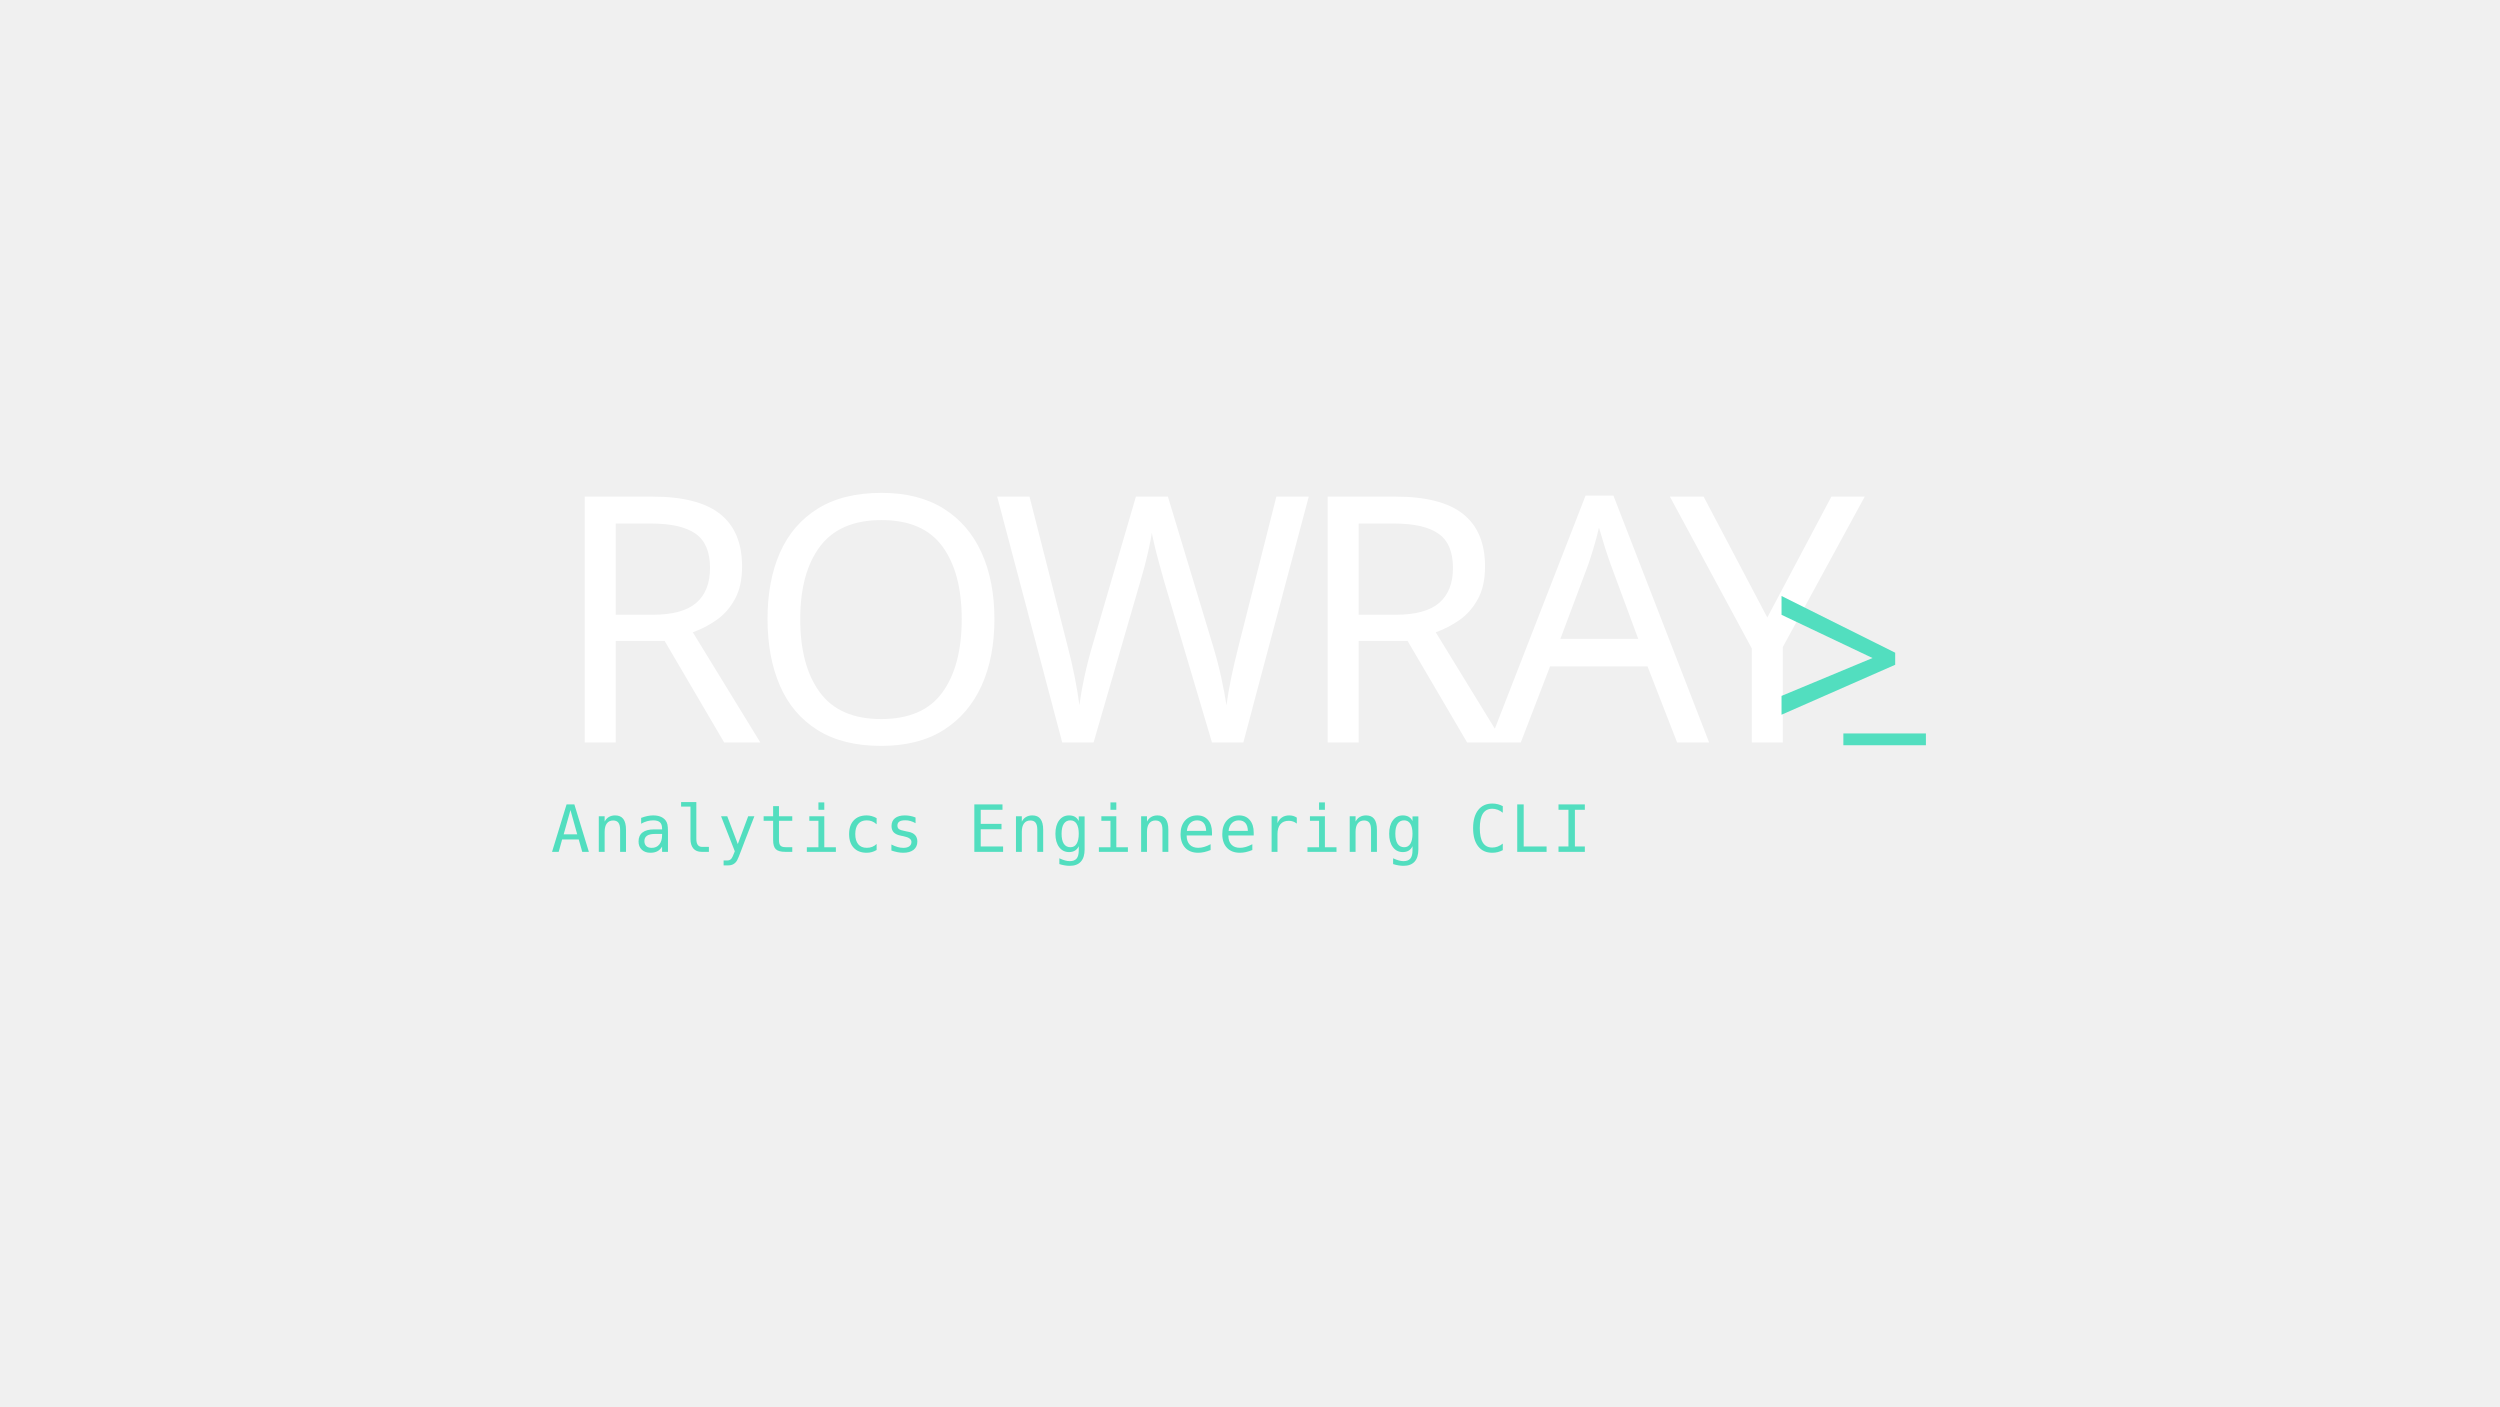
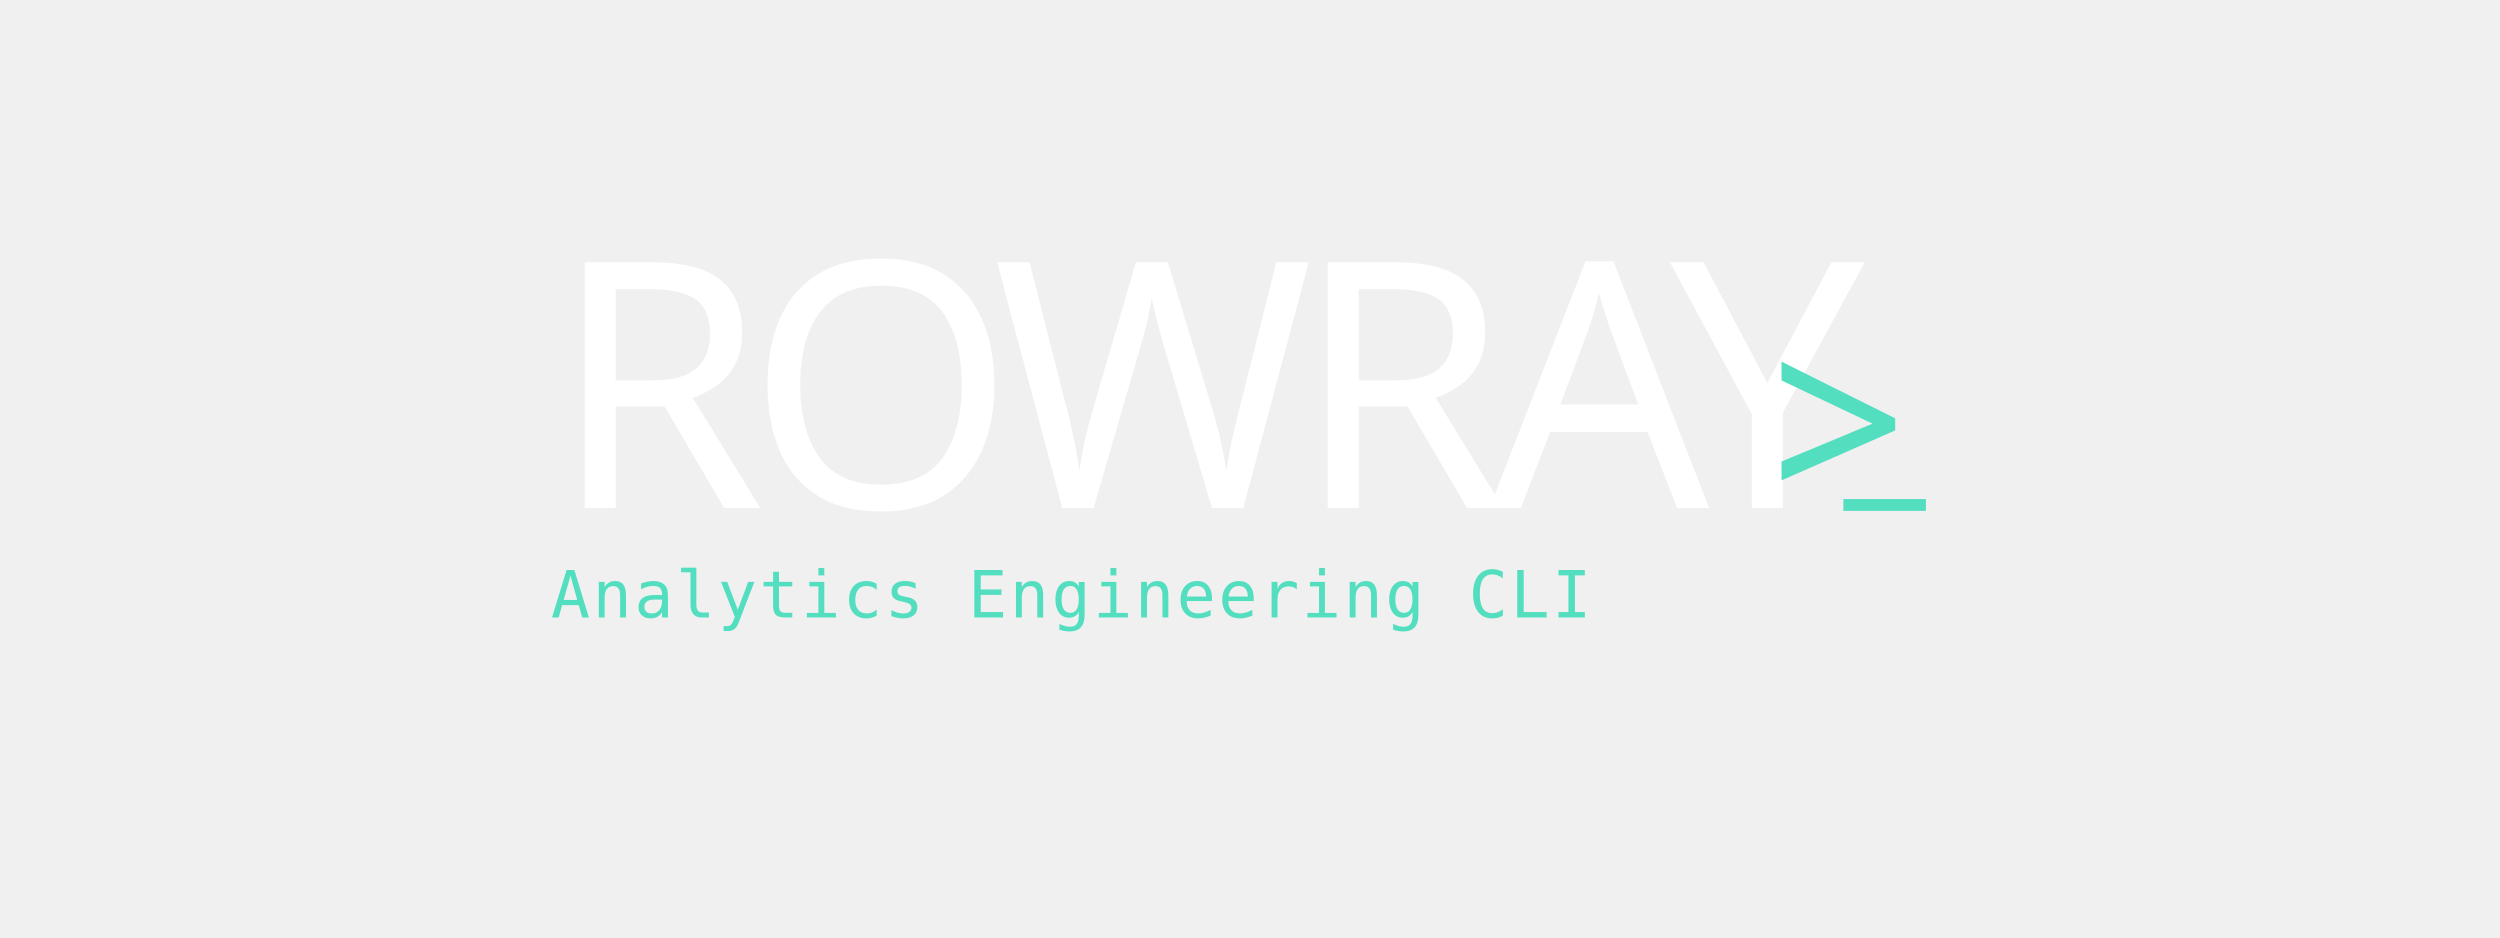
- <svg xmlns="http://www.w3.org/2000/svg" viewBox="0 0 1920 1080">
+ <svg xmlns="http://www.w3.org/2000/svg" viewBox="0 180 1920 720">
  <defs>
    <style>
      .cls-1{font-family:'FORCED SQUARE', sans-serif;font-size:100px;font-weight:500;fill:#ffffff;letter-spacing:-5.5px}
      .cls-2{font-family:'FORCED SQUARE', sans-serif;font-size:264px;font-weight:500;fill:#52debf}
      .cls-3{font-family:'JetBrains Mono', monospace;font-size:41.859px;fill:#52debf;letter-spacing:1.633px}
    </style>
  </defs>
  <g id="Layer_1" data-name="Layer 1">
    <g>
      <g>
        <g>
          <text transform="matrix(2.644 0 0 2.644 423.425 570.21)" x="0" y="0" xml:space="preserve" class="cls-1">
            <tspan x="0" y="0">ROWRAY</tspan>
          </text>
          <g>
            <text transform="matrix(0.702 0 0 0.702 1358.95 570.406)" x="0" y="0" xml:space="preserve" class="cls-2">
              <tspan x="0" y="0">&gt;</tspan>
            </text>
            <text transform="matrix(0.536 0 0 0.536 1415.986 550.555)" x="0" y="0" xml:space="preserve" class="cls-2">
              <tspan x="0" y="0">_</tspan>
            </text>
          </g>
        </g>
      </g>
      <text transform="matrix(1.194 0 0 1.194 423.073 654.214)" x="0" y="0" xml:space="preserve" class="cls-3">
        <tspan x="0" y="0" textLength="756.61" lengthAdjust="spacingAndGlyphs">Analytics Engineering CLI</tspan>
      </text>
    </g>
  </g>
</svg>
